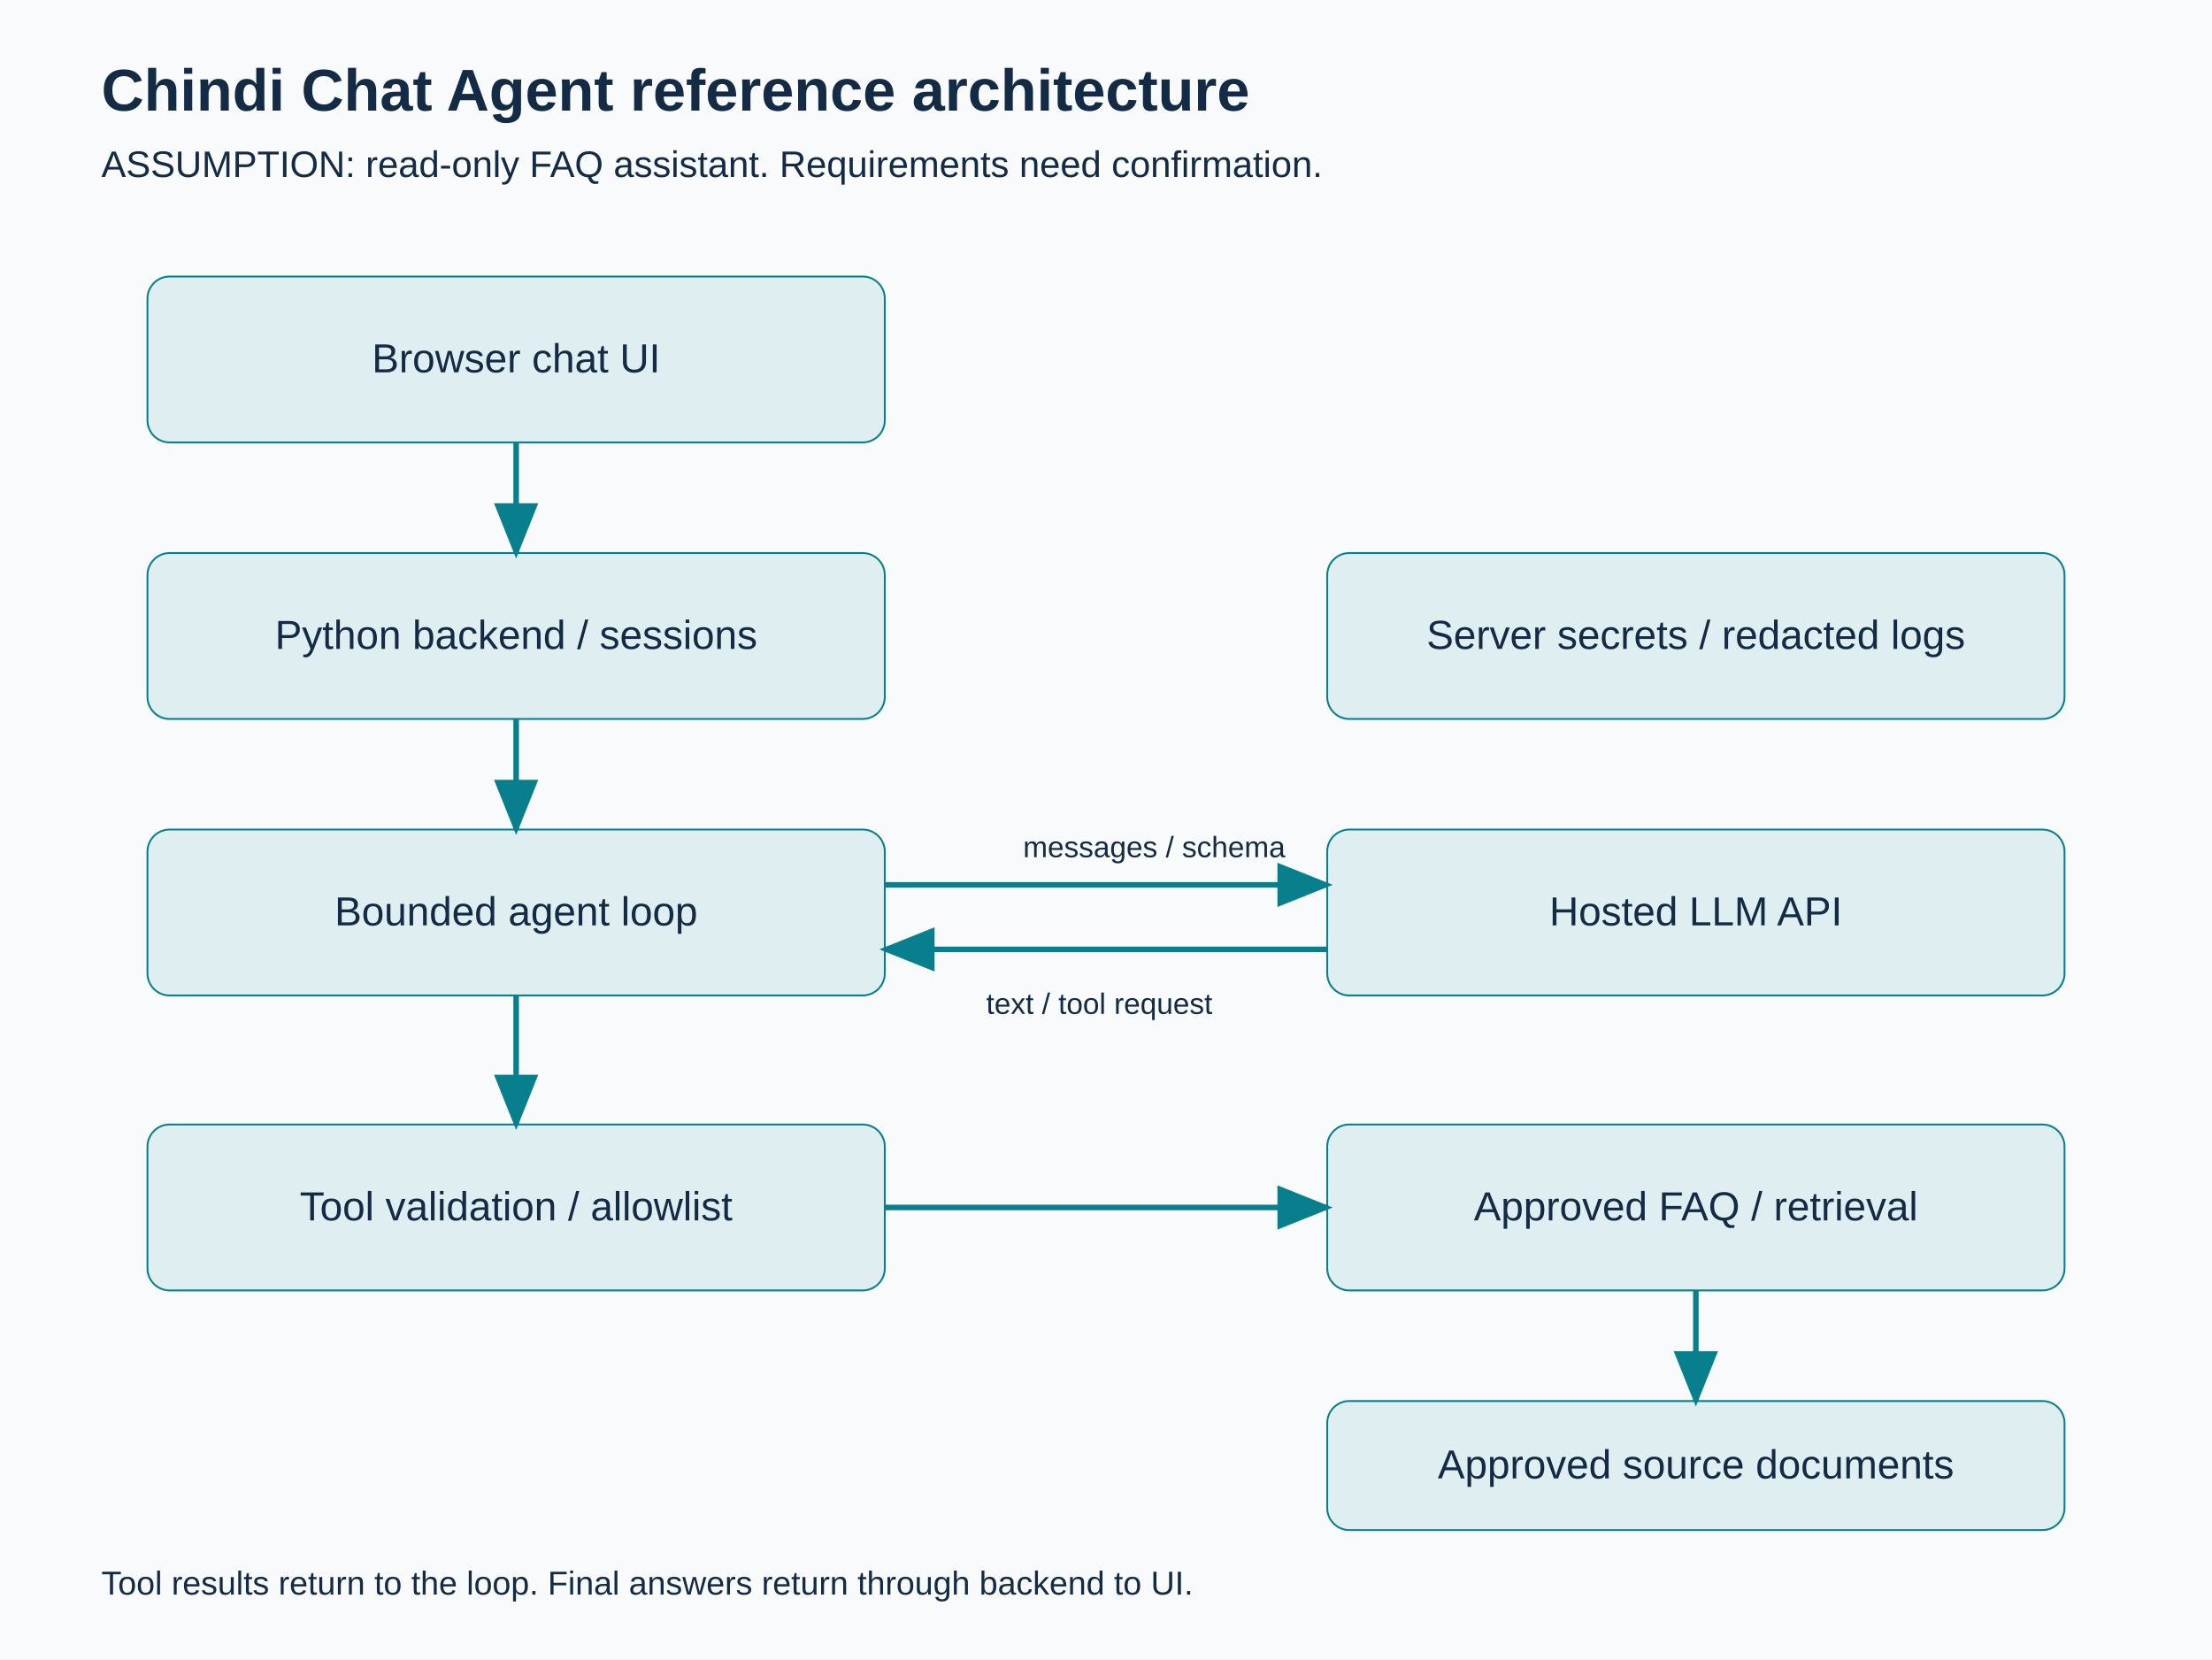
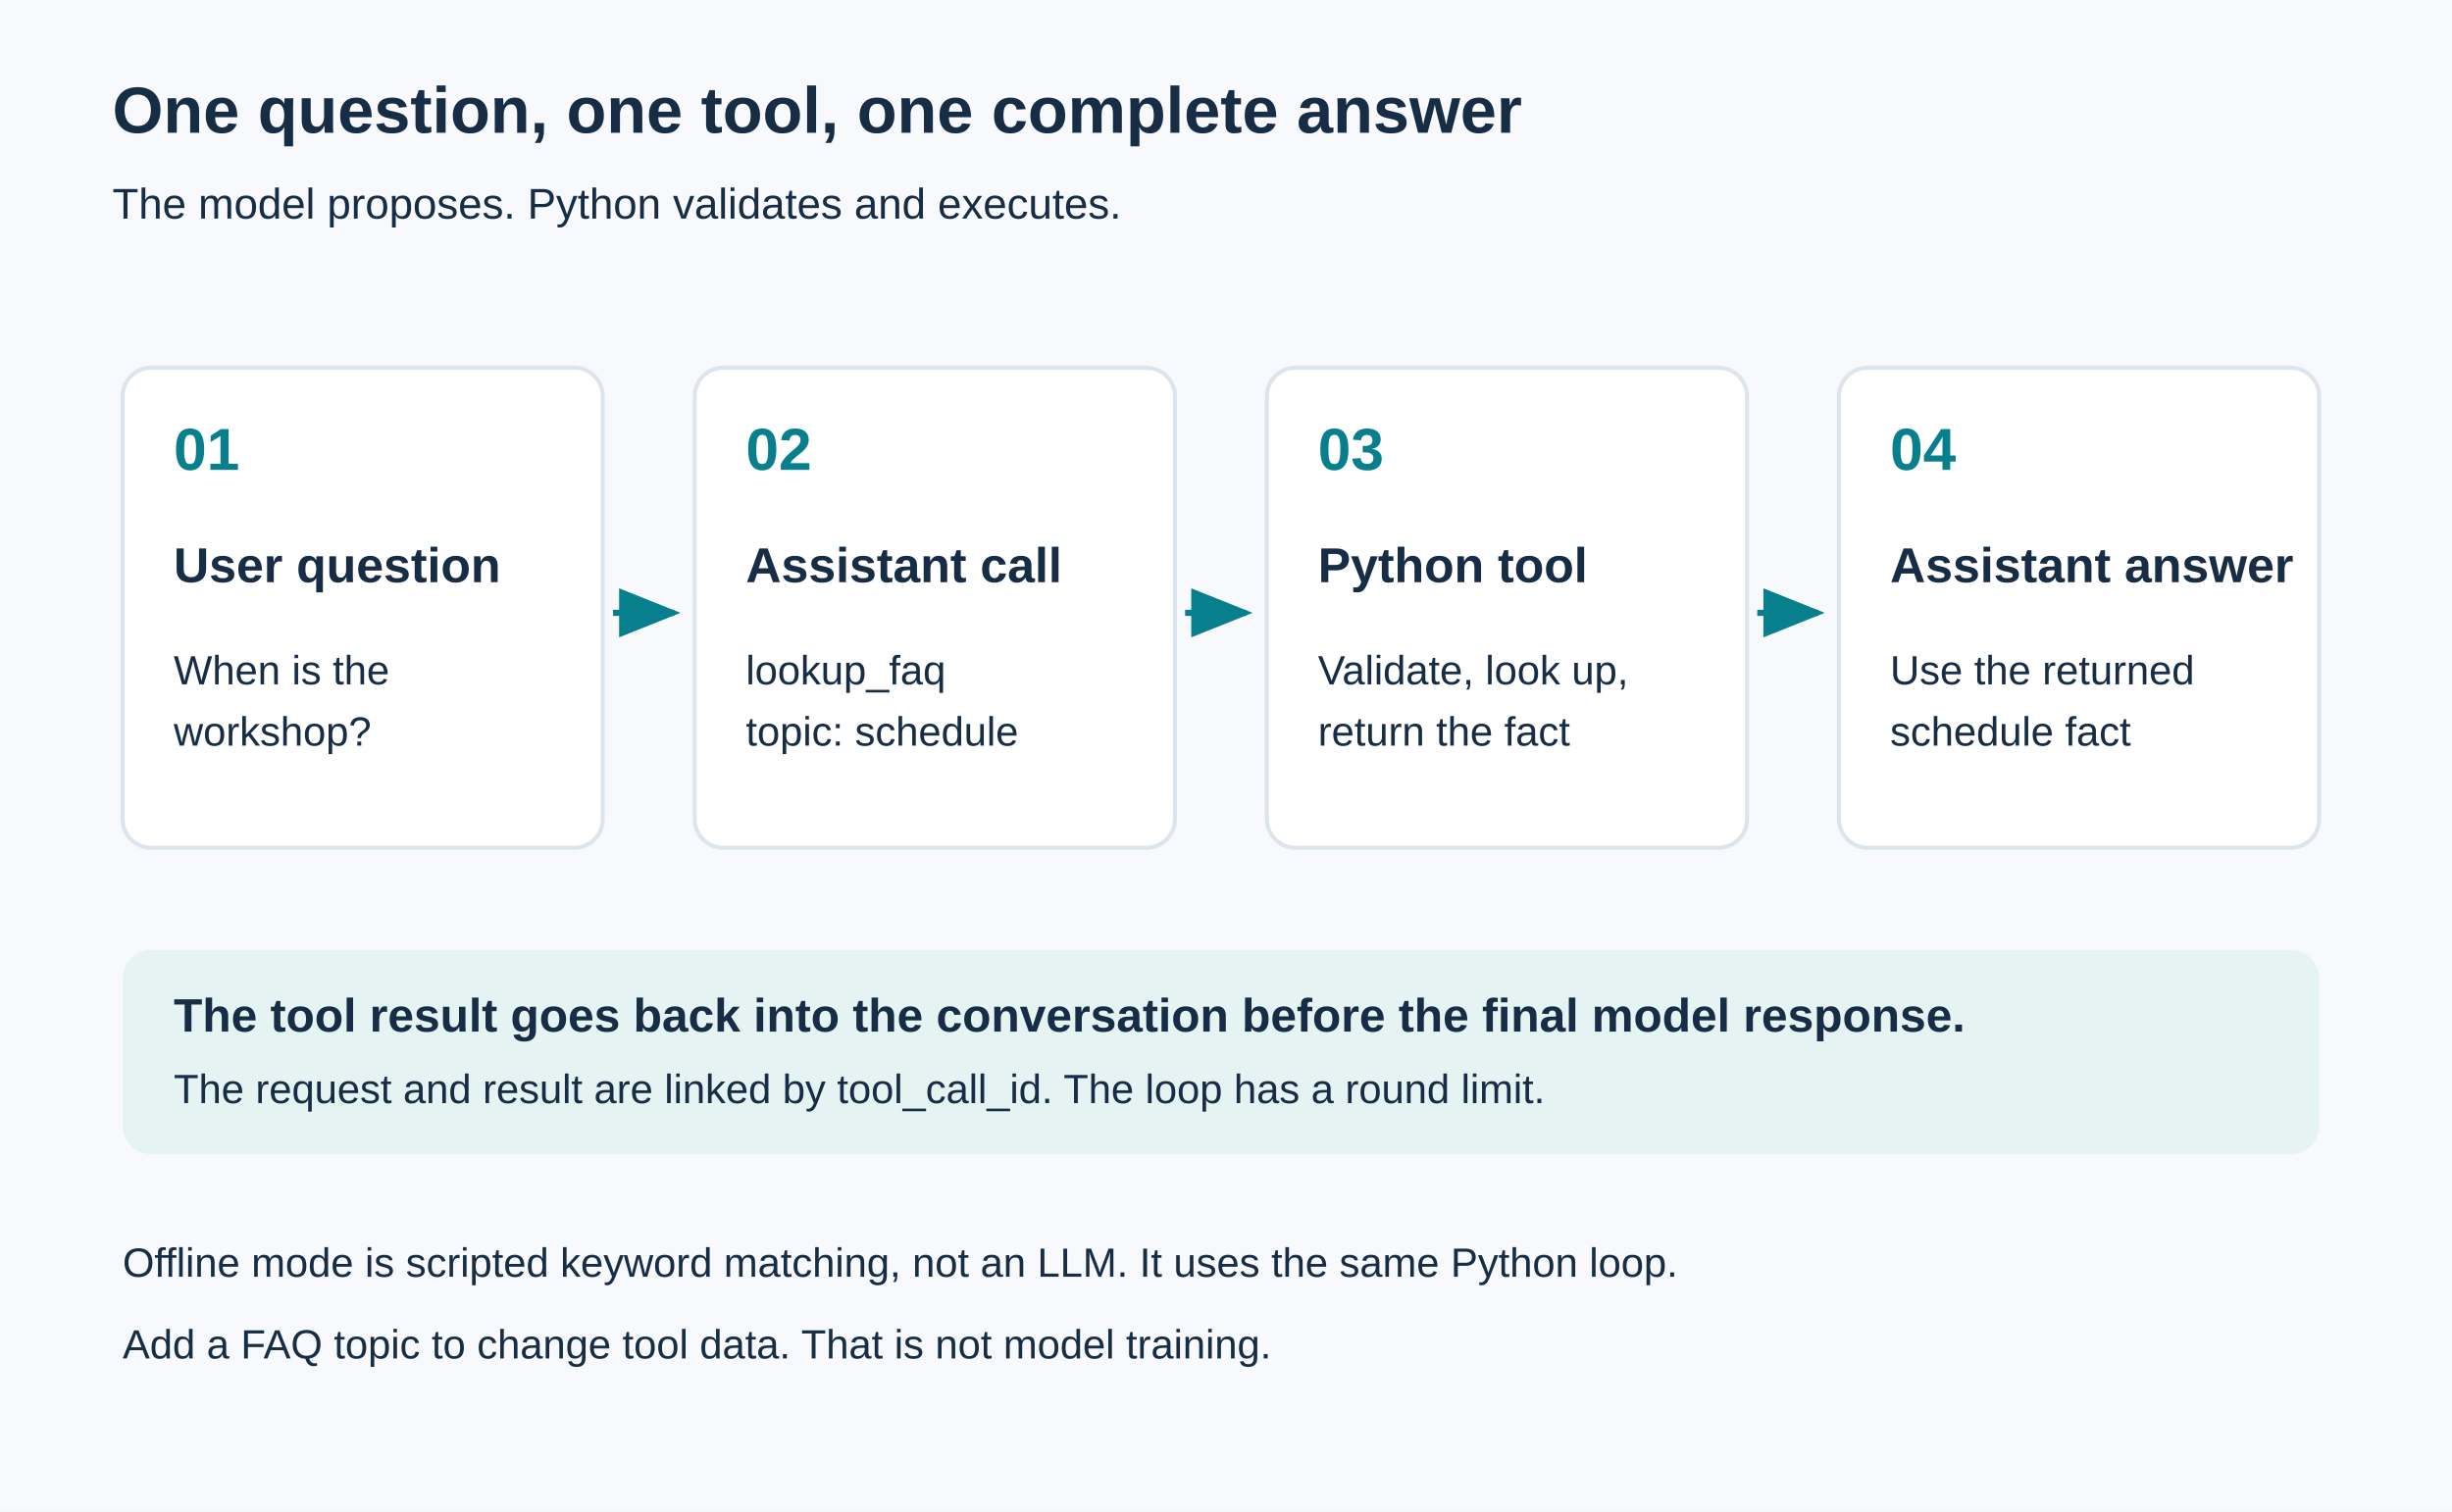
- <svg xmlns="http://www.w3.org/2000/svg" width="1200" height="900" viewBox="0 0 1200 900">
+ <svg xmlns="http://www.w3.org/2000/svg" width="1200" height="740" viewBox="0 0 1200 740">
  <defs>
-     <marker id="a" markerWidth="10" markerHeight="8" refX="9" refY="4" orient="auto">
+     <marker id="arrow" markerWidth="10" markerHeight="8" refX="9" refY="4" orient="auto">
      <path d="M0,0 L10,4 L0,8" fill="#087F8C" />
    </marker>
  </defs>
-   <rect width="1200" height="900" fill="#F8FAFC" />
-   <g font-family="Arial" fill="#132B45">
-     <text x="55" y="60" font-size="32" font-weight="bold">Chindi Chat Agent reference architecture</text>
-     <text x="55" y="96" font-size="20">ASSUMPTION: read-only FAQ assistant. Requirements need confirmation.</text>
-     <rect x="80" y="150" width="400" height="90" rx="12" fill="#DFEEF1" stroke="#087F8C" />
-     <text x="280.0" y="202.0" text-anchor="middle" font-size="22">Browser chat UI</text>
-     <rect x="80" y="300" width="400" height="90" rx="12" fill="#DFEEF1" stroke="#087F8C" />
-     <text x="280.0" y="352.0" text-anchor="middle" font-size="22">Python backend / sessions</text>
-     <rect x="80" y="450" width="400" height="90" rx="12" fill="#DFEEF1" stroke="#087F8C" />
-     <text x="280.0" y="502.0" text-anchor="middle" font-size="22">Bounded agent loop</text>
-     <rect x="720" y="450" width="400" height="90" rx="12" fill="#DFEEF1" stroke="#087F8C" />
-     <text x="920.0" y="502.0" text-anchor="middle" font-size="22">Hosted LLM API</text>
-     <rect x="80" y="610" width="400" height="90" rx="12" fill="#DFEEF1" stroke="#087F8C" />
-     <text x="280.0" y="662.0" text-anchor="middle" font-size="22">Tool validation / allowlist</text>
-     <rect x="720" y="610" width="400" height="90" rx="12" fill="#DFEEF1" stroke="#087F8C" />
-     <text x="920.0" y="662.0" text-anchor="middle" font-size="22">Approved FAQ / retrieval</text>
-     <rect x="720" y="760" width="400" height="70" rx="12" fill="#DFEEF1" stroke="#087F8C" />
-     <text x="920.0" y="802.0" text-anchor="middle" font-size="22">Approved source documents</text>
-     <rect x="720" y="300" width="400" height="90" rx="12" fill="#DFEEF1" stroke="#087F8C" />
-     <text x="920.0" y="352.0" text-anchor="middle" font-size="22">Server secrets / redacted logs</text>
-     <line x1="280" y1="240" x2="280" y2="300" stroke="#087F8C" stroke-width="3" marker-end="url(#a)" />
-     <line x1="280" y1="390" x2="280" y2="450" stroke="#087F8C" stroke-width="3" marker-end="url(#a)" />
-     <line x1="480" y1="480" x2="720" y2="480" stroke="#087F8C" stroke-width="3" marker-end="url(#a)" />
-     <line x1="720" y1="515" x2="480" y2="515" stroke="#087F8C" stroke-width="3" marker-end="url(#a)" />
-     <line x1="280" y1="540" x2="280" y2="610" stroke="#087F8C" stroke-width="3" marker-end="url(#a)" />
-     <line x1="480" y1="655" x2="720" y2="655" stroke="#087F8C" stroke-width="3" marker-end="url(#a)" />
-     <line x1="920" y1="700" x2="920" y2="760" stroke="#087F8C" stroke-width="3" marker-end="url(#a)" />
-     <text x="555" y="465" font-size="16">messages / schema</text>
-     <text x="535" y="550" font-size="16">text / tool request</text>
-     <text x="55" y="865" font-size="18">Tool results return to the loop. Final answers return through backend to UI.</text>
+   <rect width="1200" height="740" fill="#F7F9FC" />
+   <g font-family="Arial" fill="#172D45">
+     <text x="55" y="65" font-size="32" font-weight="bold">One question, one tool, one complete answer</text>
+     <text x="55" y="107" font-size="21">The model proposes. Python validates and executes.</text>
+     <g fill="#FFFFFF" stroke="#DCE5ED" stroke-width="2">
+       <rect x="60" y="180" width="235" height="235" rx="14" />
+       <rect x="340" y="180" width="235" height="235" rx="14" />
+       <rect x="620" y="180" width="235" height="235" rx="14" />
+       <rect x="900" y="180" width="235" height="235" rx="14" />
+     </g>
+     <g fill="#087F8C" font-size="29" font-weight="bold">
+       <text x="85" y="230">01</text>
+       <text x="365" y="230">02</text>
+       <text x="645" y="230">03</text>
+       <text x="925" y="230">04</text>
+     </g>
+     <g font-size="24" font-weight="bold">
+       <text x="85" y="285">User question</text>
+       <text x="365" y="285">Assistant call</text>
+       <text x="645" y="285">Python tool</text>
+       <text x="925" y="285">Assistant answer</text>
+     </g>
+     <g font-size="20">
+       <text x="85" y="335">When is the</text>
+       <text x="85" y="365">workshop?</text>
+       <text x="365" y="335">lookup_faq</text>
+       <text x="365" y="365">topic: schedule</text>
+       <text x="645" y="335">Validate, look up,</text>
+       <text x="645" y="365">return the fact</text>
+       <text x="925" y="335">Use the returned</text>
+       <text x="925" y="365">schedule fact</text>
+     </g>
+     <g stroke="#087F8C" stroke-width="3" marker-end="url(#arrow)">
+       <line x1="300" y1="300" x2="330" y2="300" />
+       <line x1="580" y1="300" x2="610" y2="300" />
+       <line x1="860" y1="300" x2="890" y2="300" />
+     </g>
+     <rect x="60" y="465" width="1075" height="100" rx="14" fill="#E6F3F3" />
+     <text x="85" y="505" font-size="23" font-weight="bold">The tool result goes back into the conversation before the final model response.</text>
+     <text x="85" y="540" font-size="20">The request and result are linked by tool_call_id. The loop has a round limit.</text>
+     <text x="60" y="625" font-size="20">Offline mode is scripted keyword matching, not an LLM. It uses the same Python loop.</text>
+     <text x="60" y="665" font-size="20">Add a FAQ topic to change tool data. That is not model training.</text>
  </g>
</svg>
